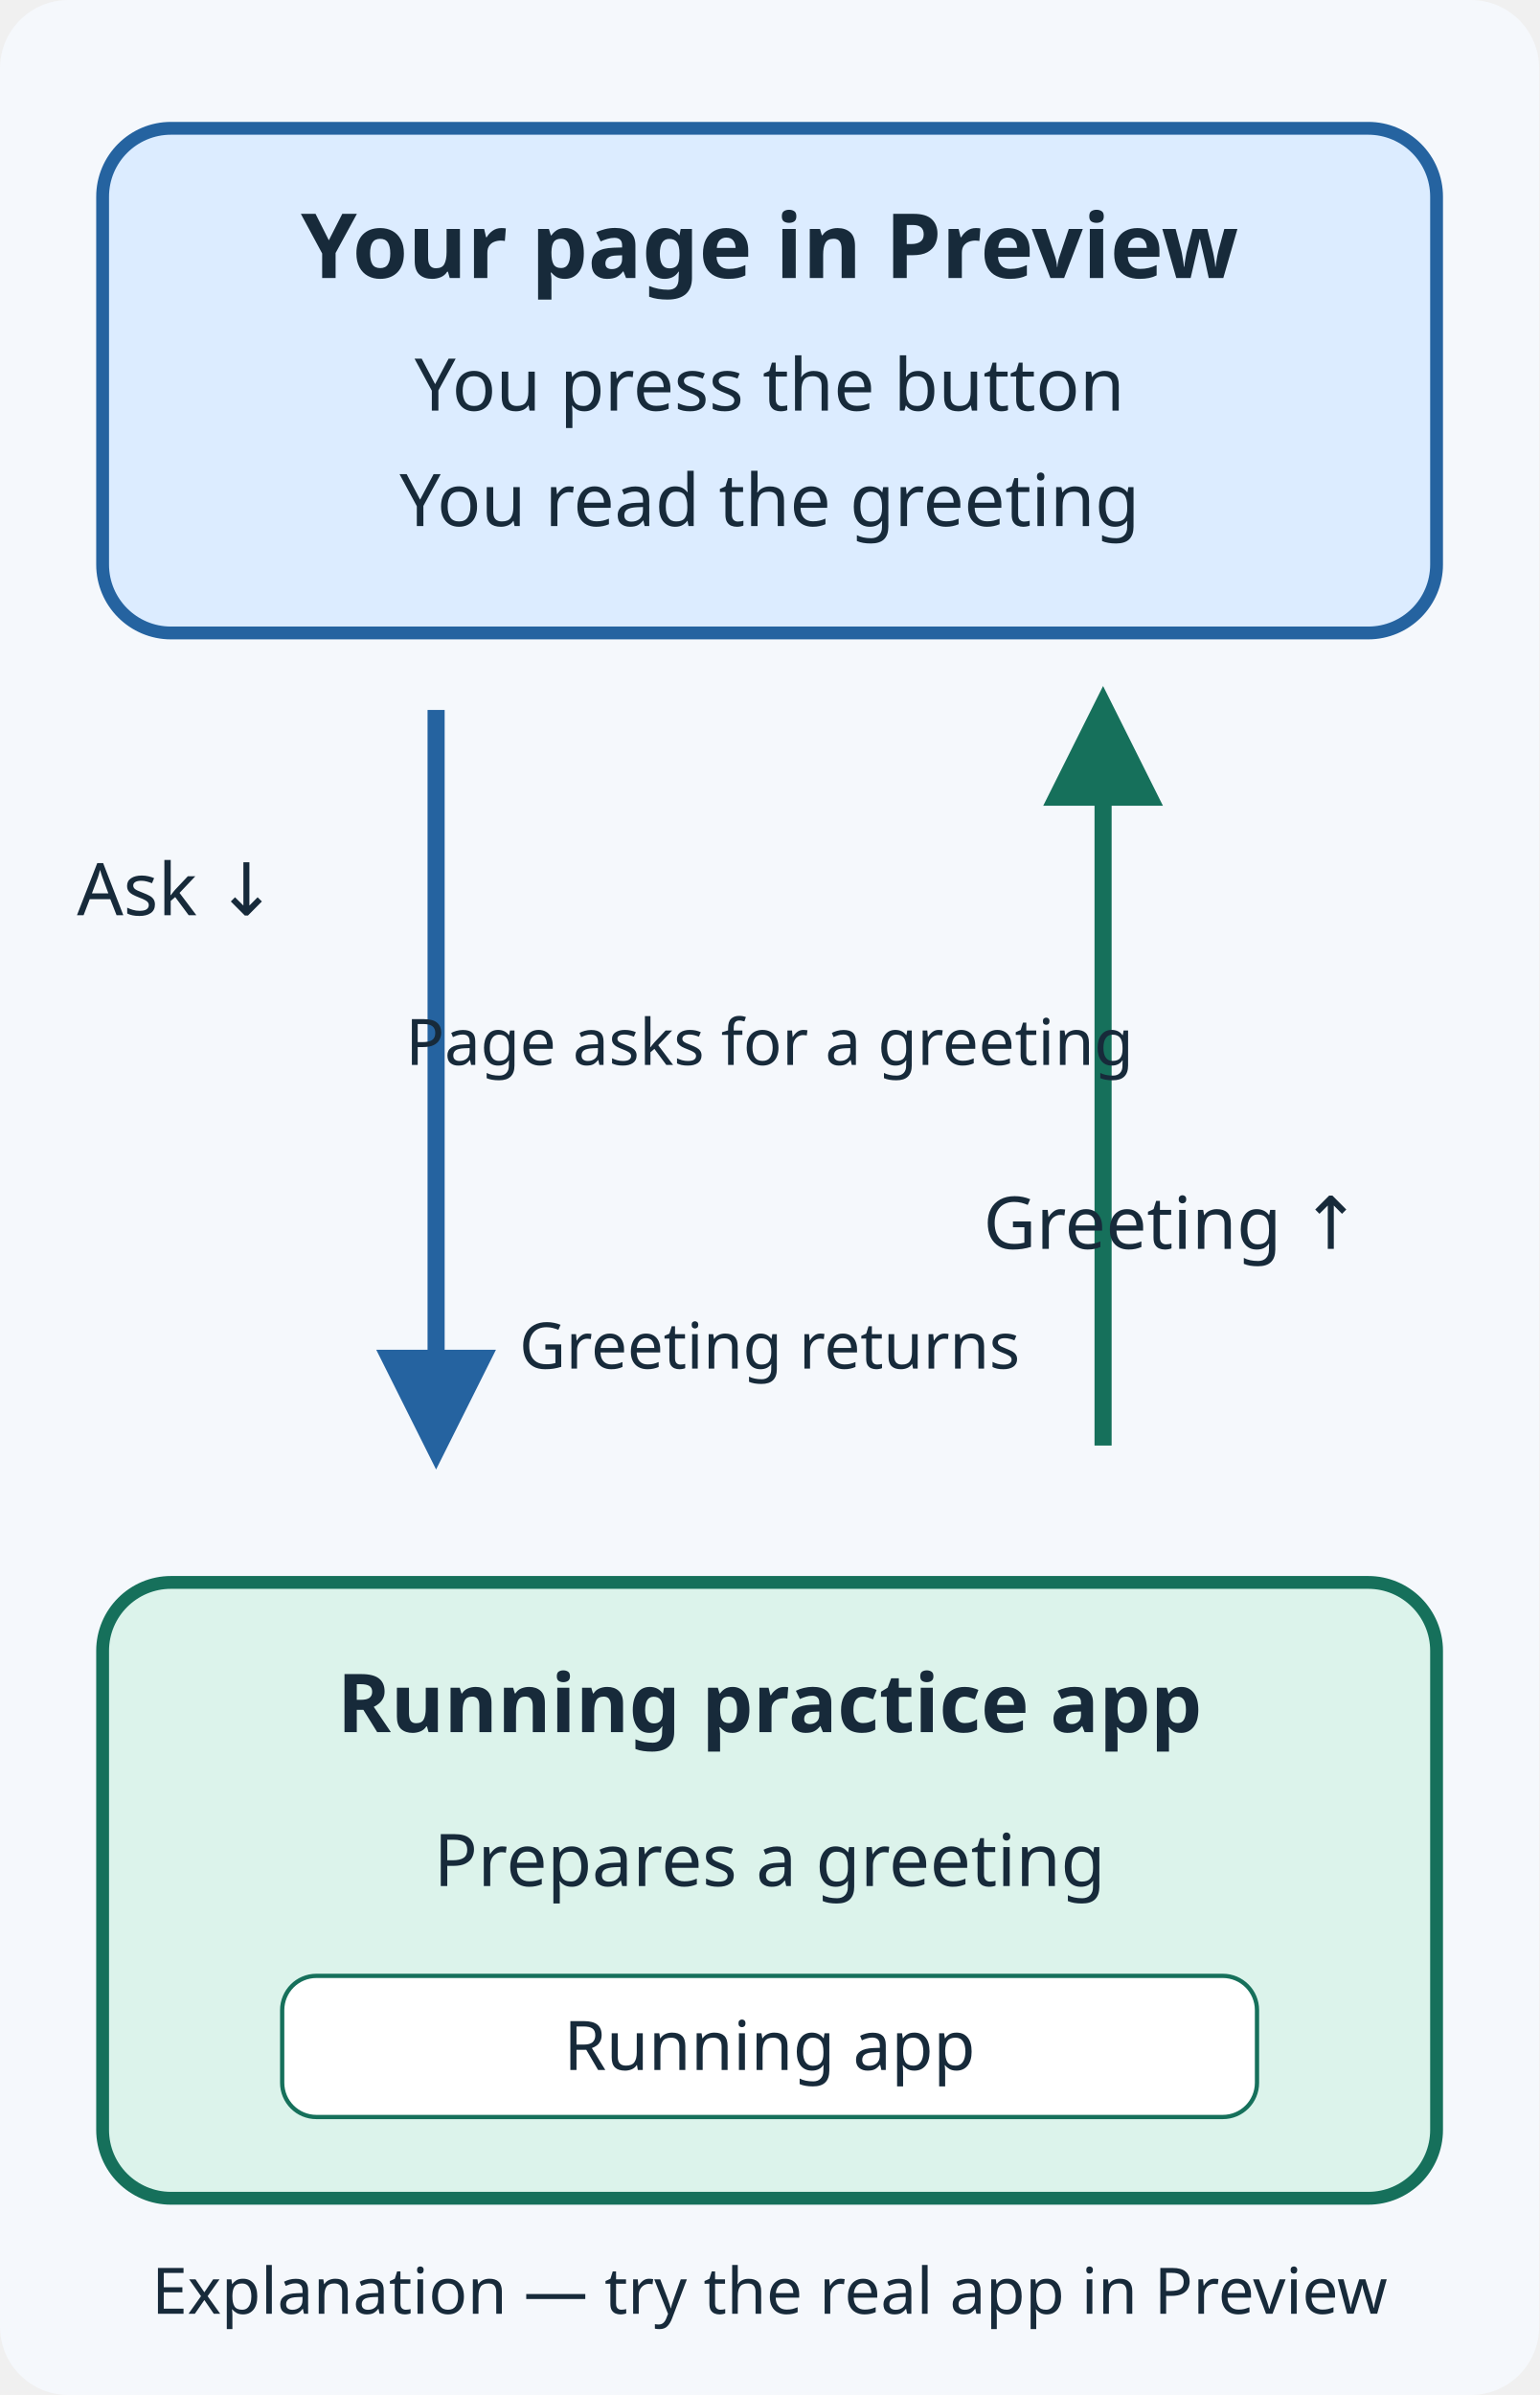
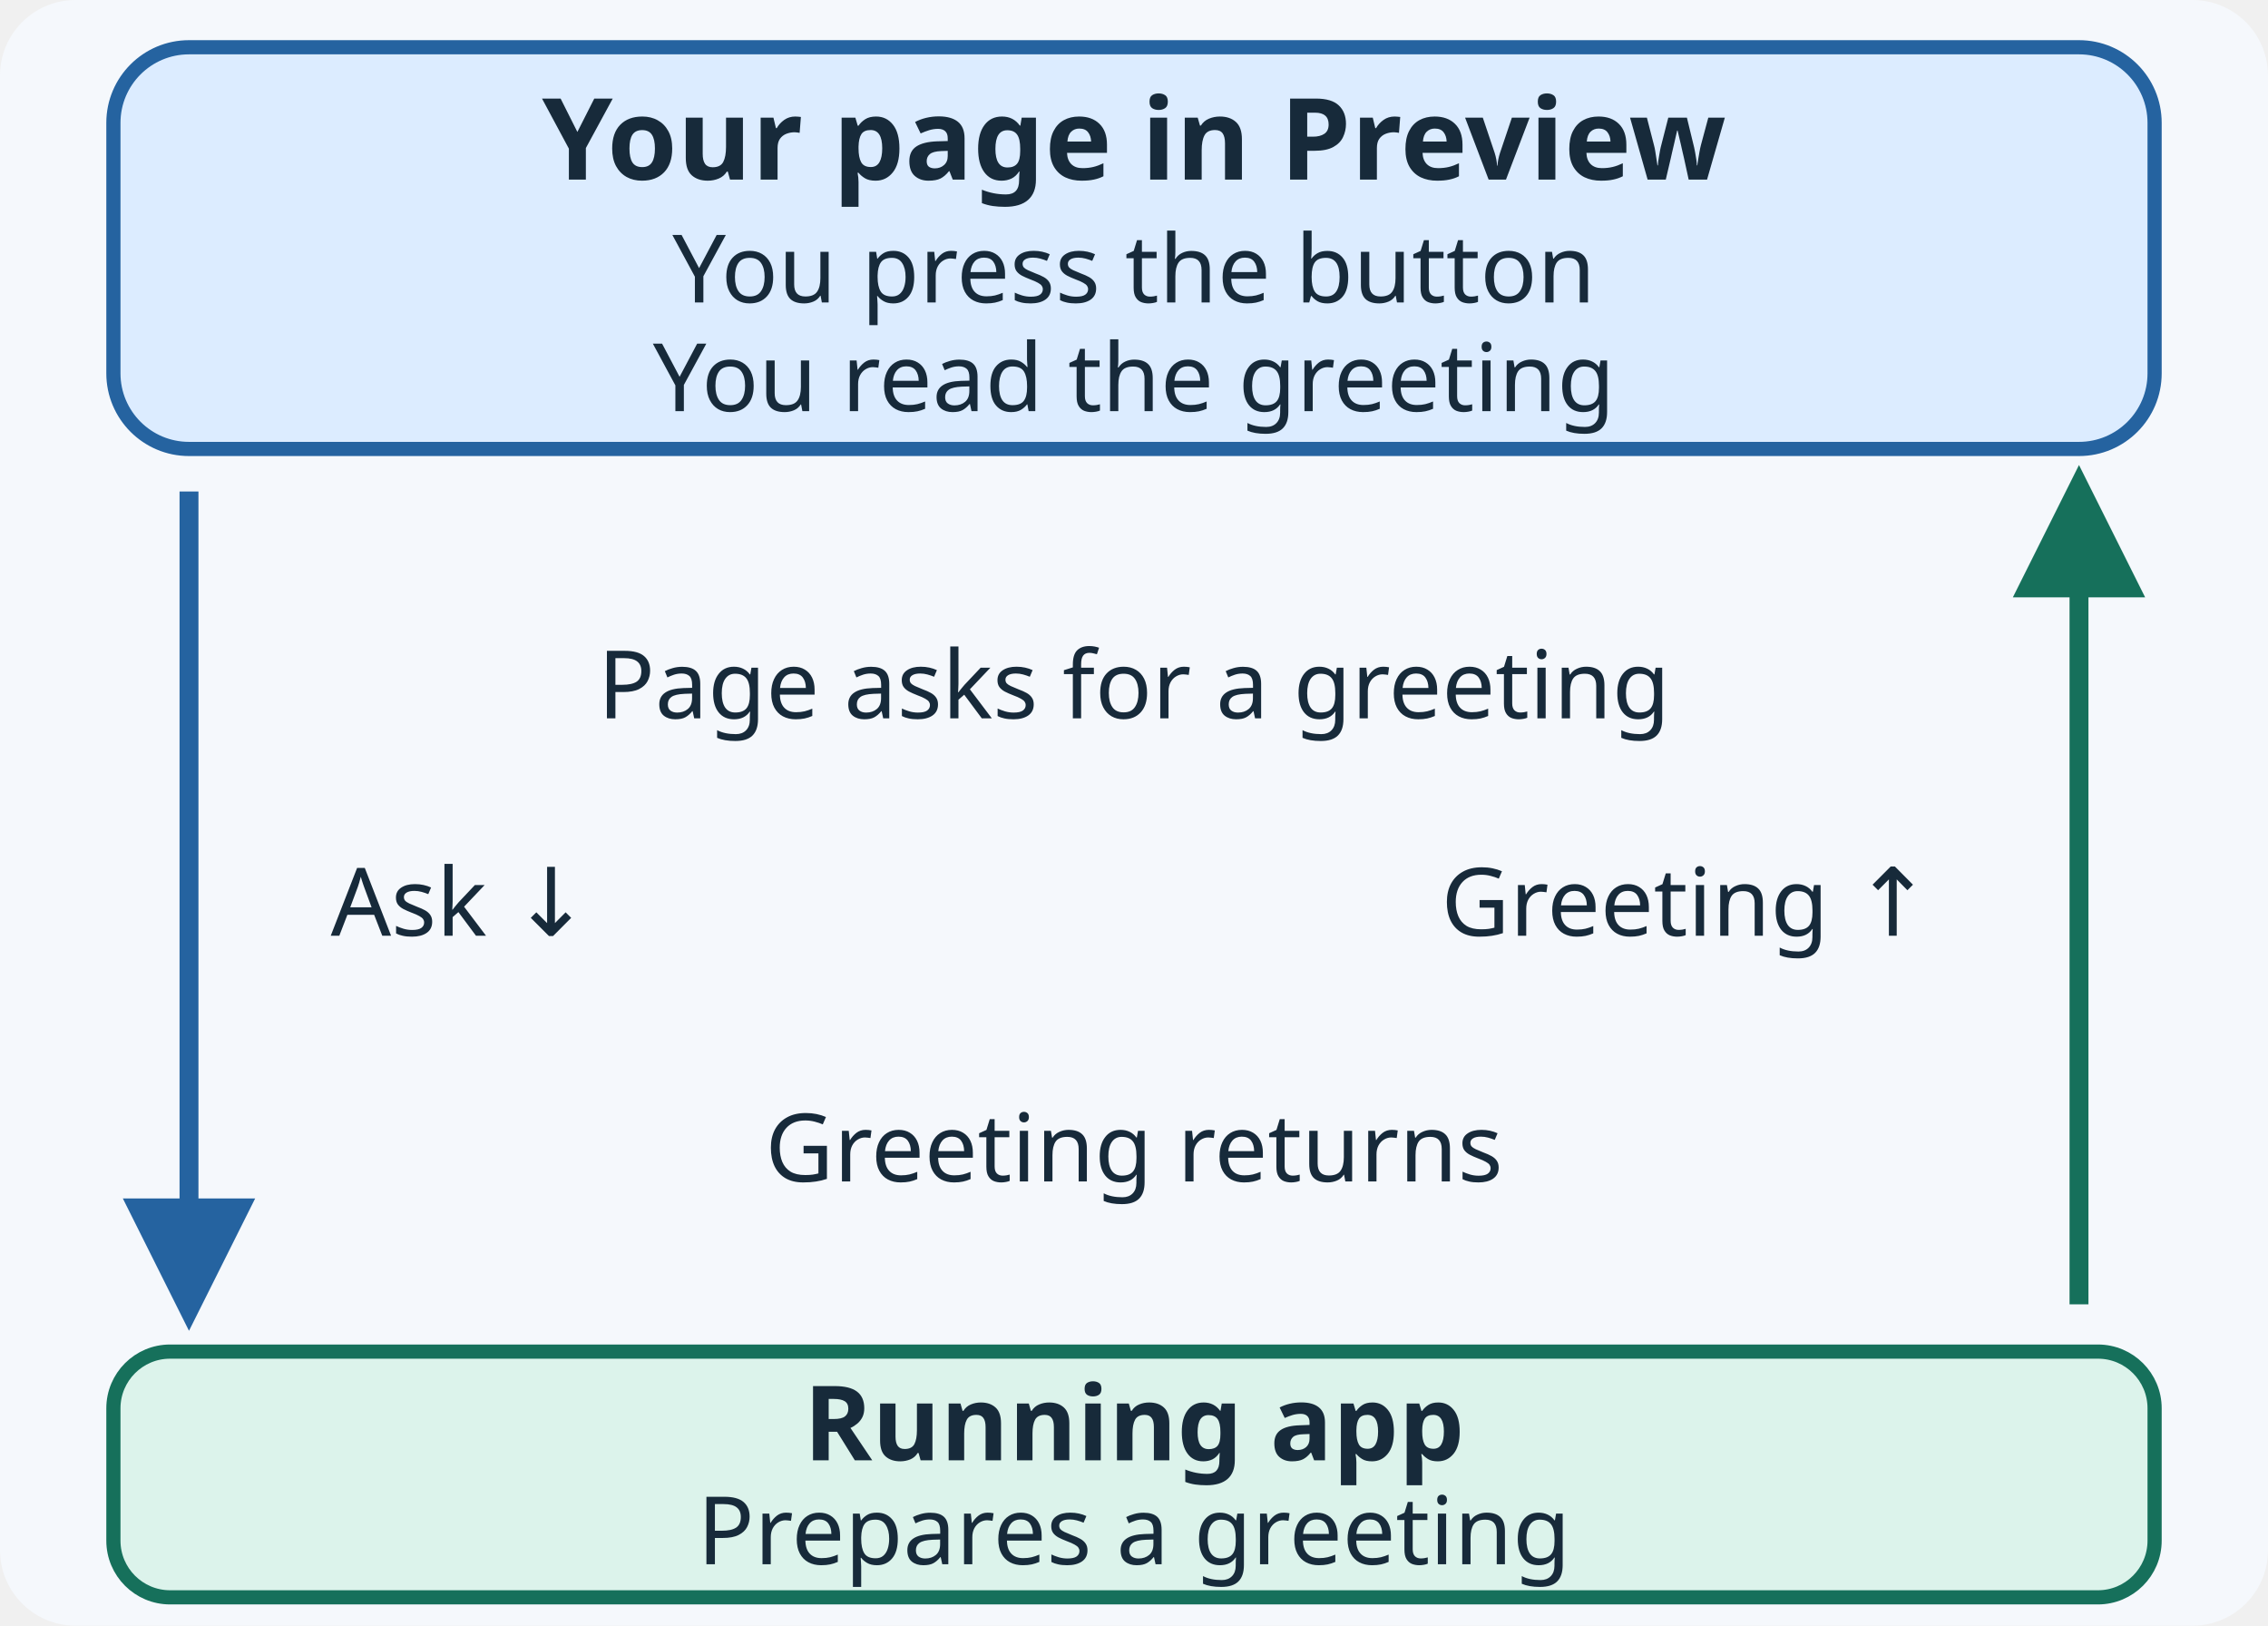
- <svg xmlns="http://www.w3.org/2000/svg" viewBox="0 0 360 560" role="img" aria-labelledby="title description">
+ <svg xmlns="http://www.w3.org/2000/svg" viewBox="0 0 480 344" role="img" aria-labelledby="title description">
  <defs>
    <marker id="arrow" viewBox="0 0 10 10" refX="8" refY="5" markerWidth="7" markerHeight="7" orient="auto-start-reverse">
      <path d="M0 0L10 5L0 10Z" fill="context-stroke" />
    </marker>
  </defs>
-   <rect width="360" height="560" rx="16" fill="#f5f8fc" />
+   <rect width="480" height="344" rx="16" fill="#f5f8fc" />
  <g id="client">
-     <rect x="24" y="30" width="312" height="118" rx="16" fill="#dcecff" stroke="#2563a0" stroke-width="3" />
-     <text x="180" y="65" text-anchor="middle" font-family="system-ui,sans-serif" font-size="21" font-weight="700" fill="#172a3a">Your page in Preview</text>
-     <text x="180" y="96" text-anchor="middle" font-family="system-ui,sans-serif" font-size="17" fill="#172a3a">You press the button</text>
-     <text x="180" y="123" text-anchor="middle" font-family="system-ui,sans-serif" font-size="17" fill="#172a3a">You read the greeting</text>
+     <rect x="24" y="10" width="432" height="85" rx="16" fill="#dcecff" stroke="#2563a0" stroke-width="3" />
+     <text x="240" y="38" text-anchor="middle" font-family="system-ui,sans-serif" font-size="24" font-weight="700" fill="#172a3a">Your page in Preview</text>
+     <text x="240" y="64" text-anchor="middle" font-family="system-ui,sans-serif" font-size="20" fill="#172a3a">You press the button</text>
+     <text x="240" y="87" text-anchor="middle" font-family="system-ui,sans-serif" font-size="20" fill="#172a3a">You read the greeting</text>
  </g>
-   <path d="M102 166V338" fill="none" stroke="#2563a0" stroke-width="4" marker-end="url(#arrow)" />
-   <path d="M258 338V166" fill="none" stroke="#16705b" stroke-width="4" marker-end="url(#arrow)" />
-   <text x="18" y="214" font-family="system-ui,sans-serif" font-size="17" fill="#172a3a">Ask ↓</text>
-   <text x="230" y="292" font-family="system-ui,sans-serif" font-size="17" fill="#172a3a">Greeting ↑</text>
-   <text id="request-label" x="180" y="249" text-anchor="middle" font-family="system-ui,sans-serif" font-size="15" fill="#172a3a">Page asks for a greeting</text>
-   <text id="response-label" x="180" y="320" text-anchor="middle" font-family="system-ui,sans-serif" font-size="15" fill="#172a3a">Greeting returns</text>
+   <path d="M40 104V276" fill="none" stroke="#2563a0" stroke-width="4" marker-end="url(#arrow)" />
+   <path d="M440 276V104" fill="none" stroke="#16705b" stroke-width="4" marker-end="url(#arrow)" />
  <g id="server">
-     <rect x="24" y="370" width="312" height="144" rx="16" fill="#dcf3eb" stroke="#16705b" stroke-width="3" />
-     <text x="180" y="405" text-anchor="middle" font-family="system-ui,sans-serif" font-size="19" font-weight="700" fill="#172a3a">Running practice app</text>
-     <text id="work-label" x="180" y="441" text-anchor="middle" font-family="system-ui,sans-serif" font-size="17" fill="#172a3a">Prepares a greeting</text>
+     <rect x="24" y="286" width="432" height="52" rx="12" fill="#dcf3eb" stroke="#16705b" stroke-width="3" />
    <g id="port">
-       <rect x="66" y="462" width="228" height="33" rx="8" fill="#fff" stroke="#16705b" />
-       <text id="port-label" x="180" y="484" text-anchor="middle" font-family="system-ui,sans-serif" font-size="16" fill="#172a3a">Running app</text>
+       <text id="port-label" x="240" y="309" text-anchor="middle" font-family="system-ui,sans-serif" font-size="22" font-weight="700" fill="#172a3a">Running app</text>
    </g>
+     <text id="work-label" x="240" y="331" text-anchor="middle" font-family="system-ui,sans-serif" font-size="20" fill="#172a3a">Prepares a greeting</text>
  </g>
-   <circle id="packet" cx="102" cy="166" r="8" fill="#d47b05" stroke="#172a3a" stroke-width="2" opacity="0" />
-   <text x="180" y="541" text-anchor="middle" font-family="system-ui,sans-serif" font-size="15" fill="#172a3a">Explanation — try the real app in Preview</text>
+   <text x="70" y="198" font-family="system-ui,sans-serif" font-size="20" fill="#172a3a">Ask ↓</text>
+   <text x="305" y="198" font-family="system-ui,sans-serif" font-size="20" fill="#172a3a">Greeting ↑</text>
+   <circle id="packet" cx="40" cy="104" r="8" fill="#d47b05" stroke="#172a3a" stroke-width="2" opacity="0" />
+   <rect x="56" y="130" width="368" height="30" rx="8" fill="#f5f8fc" />
+   <text id="request-label" x="240" y="152" text-anchor="middle" font-family="system-ui,sans-serif" font-size="20" fill="#172a3a">Page asks for a greeting</text>
+   <rect x="56" y="228" width="368" height="30" rx="8" fill="#f5f8fc" />
+   <text id="response-label" x="240" y="250" text-anchor="middle" font-family="system-ui,sans-serif" font-size="20" fill="#172a3a">Greeting returns</text>
</svg>
